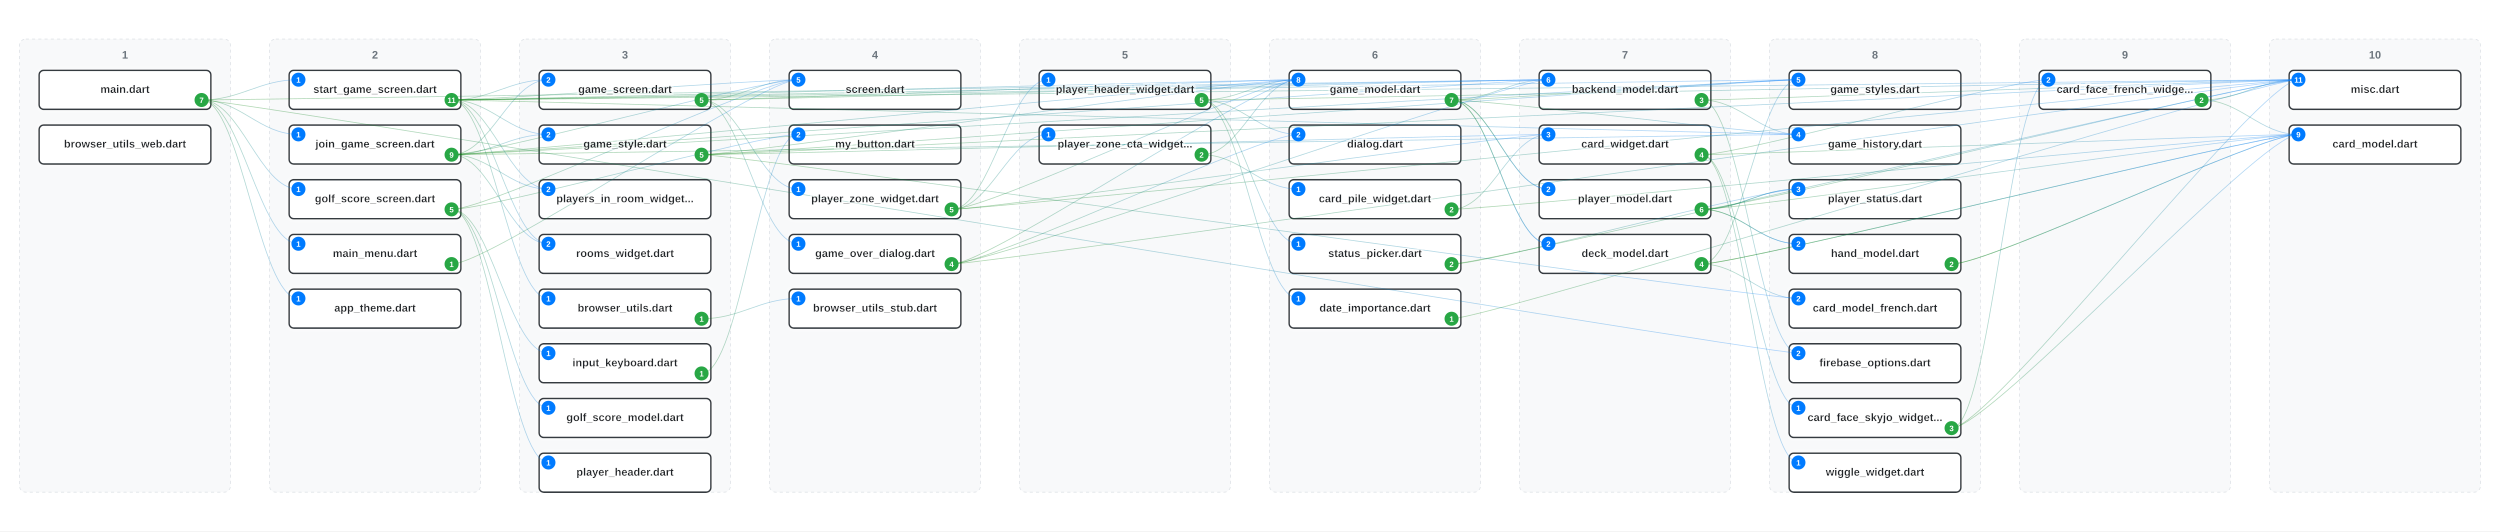
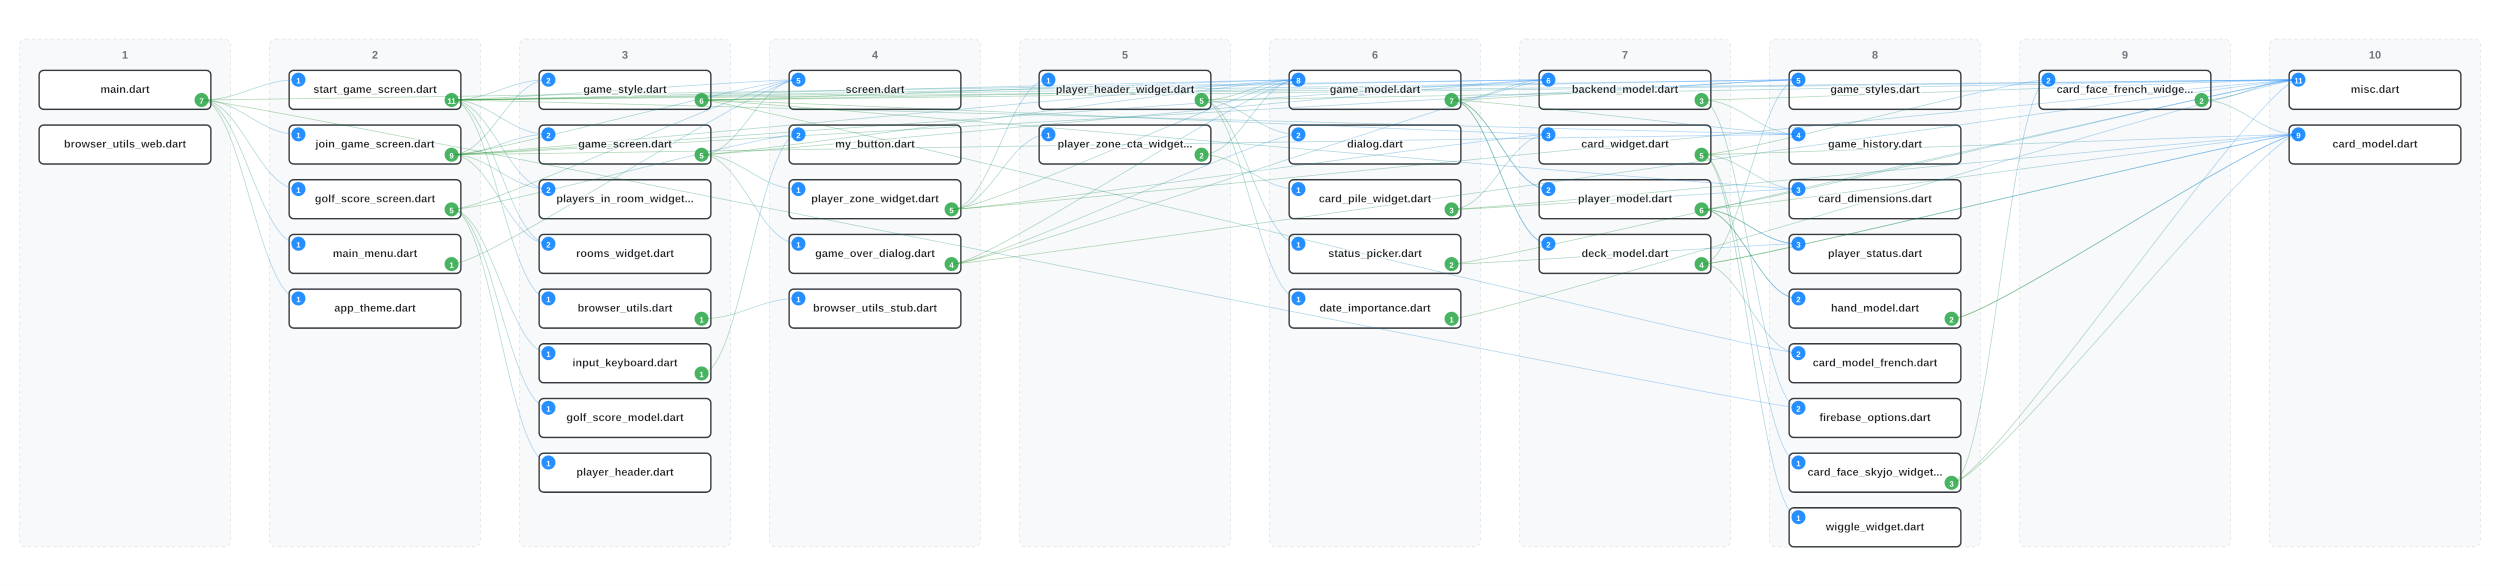
- <svg xmlns="http://www.w3.org/2000/svg" width="3200" height="680" viewBox="0 0 3200 680" font-family="Arial, Helvetica, sans-serif">
+ <svg xmlns="http://www.w3.org/2000/svg" width="3200" height="750" viewBox="0 0 3200 750" font-family="Arial, Helvetica, sans-serif">
  <defs>
    <filter id="whiteShadow" x="-20%" y="-20%" width="140%" height="140%">
      <feGaussianBlur in="SourceAlpha" stdDeviation="3" />
      <feOffset dx="0" dy="0" result="offsetblur" />
      <feFlood flood-color="white" flood-opacity="1" />
      <feComposite in2="offsetblur" operator="in" />
      <feMerge>
        <feMergeNode />
        <feMergeNode in="SourceGraphic" />
      </feMerge>
    </filter>
    <filter id="outlineWhite">
      <feMorphology in="SourceAlpha" result="DILATED" operator="dilate" radius="2" />
      <feFlood flood-color="white" flood-opacity="0.5" result="WHITE" />
      <feComposite in="WHITE" in2="DILATED" operator="in" result="OUTLINE" />
      <feMerge>
        <feMergeNode in="OUTLINE" />
        <feMergeNode in="SourceGraphic" />
      </feMerge>
    </filter>
    <linearGradient id="edgeGradient" x1="0%" y1="0%" x2="100%" y2="0%">
      <stop offset="0%" stop-color="green" stop-opacity="0.3" />
      <stop offset="100%" stop-color="#007bff" stop-opacity="0.3" />
    </linearGradient>
  </defs>
  <style>
  .layerBackground { fill: #f8f9fa; stroke: #dee2e6; stroke-width: 1; stroke-dasharray: 4,4; }
  .layerTitle { fill: #6c757d; font-size: 14px; font-weight: bold; text-anchor: middle; }
  .nodeRect { fill: #ffffff; stroke: #343a40; stroke-width: 2; rx: 6; ry: 6; cursor: pointer; filter: url(#whiteShadow); }
  .nodeRect:hover { stroke: #007bff; stroke-width: 3; }
  .nodeText { fill: #212529; font-size: 14px; font-weight: 900; text-anchor: middle; dominant-baseline: middle; filter: url(#outlineWhite); }
  .edge { fill: none; stroke: url(#edgeGradient); }
  .edge:hover { stroke: #007bff; stroke-width: 3; opacity: 1.0; }
  .cycleEdge { stroke: red; stroke-width: 5; opacity: 0.9; }
  .badge { font-size: 10px; font-weight: bold; fill: white; text-anchor: middle; dominant-baseline: middle; cursor: help; }
  .badge:hover { opacity: 0.8; }
</style>
  <rect width="100%" height="100%" fill="white" />
-   <rect x="25.0" y="50" width="270.0" height="580" rx="8" class="layerBackground" />
+   <rect x="25.0" y="50" width="270.0" height="650" rx="8" class="layerBackground" />
  <text x="160.0" y="75" class="layerTitle">1</text>
-   <rect x="345.0" y="50" width="270.0" height="580" rx="8" class="layerBackground" />
+   <rect x="345.0" y="50" width="270.0" height="650" rx="8" class="layerBackground" />
  <text x="480.0" y="75" class="layerTitle">2</text>
-   <rect x="665.0" y="50" width="270.0" height="580" rx="8" class="layerBackground" />
+   <rect x="665.0" y="50" width="270.0" height="650" rx="8" class="layerBackground" />
  <text x="800.0" y="75" class="layerTitle">3</text>
-   <rect x="985.0" y="50" width="270.0" height="580" rx="8" class="layerBackground" />
+   <rect x="985.0" y="50" width="270.0" height="650" rx="8" class="layerBackground" />
  <text x="1120.0" y="75" class="layerTitle">4</text>
-   <rect x="1305.0" y="50" width="270.0" height="580" rx="8" class="layerBackground" />
+   <rect x="1305.0" y="50" width="270.0" height="650" rx="8" class="layerBackground" />
  <text x="1440.0" y="75" class="layerTitle">5</text>
-   <rect x="1625.0" y="50" width="270.0" height="580" rx="8" class="layerBackground" />
+   <rect x="1625.0" y="50" width="270.0" height="650" rx="8" class="layerBackground" />
  <text x="1760.0" y="75" class="layerTitle">6</text>
-   <rect x="1945.0" y="50" width="270.0" height="580" rx="8" class="layerBackground" />
+   <rect x="1945.0" y="50" width="270.0" height="650" rx="8" class="layerBackground" />
  <text x="2080.0" y="75" class="layerTitle">7</text>
-   <rect x="2265.0" y="50" width="270.0" height="580" rx="8" class="layerBackground" />
+   <rect x="2265.0" y="50" width="270.0" height="650" rx="8" class="layerBackground" />
  <text x="2400.0" y="75" class="layerTitle">8</text>
-   <rect x="2585.0" y="50" width="270.0" height="580" rx="8" class="layerBackground" />
+   <rect x="2585.0" y="50" width="270.0" height="650" rx="8" class="layerBackground" />
  <text x="2720.0" y="75" class="layerTitle">9</text>
-   <rect x="2905.0" y="50" width="270.0" height="580" rx="8" class="layerBackground" />
+   <rect x="2905.0" y="50" width="270.0" height="650" rx="8" class="layerBackground" />
  <text x="3040.0" y="75" class="layerTitle">10</text>
  <rect x="50.0" y="90.0" width="220" height="50" class="nodeRect" />
  <rect x="50.0" y="160.0" width="220" height="50" class="nodeRect" />
  <rect x="370.0" y="90.0" width="220" height="50" class="nodeRect" />
  <rect x="370.0" y="160.0" width="220" height="50" class="nodeRect" />
  <rect x="370.0" y="230.0" width="220" height="50" class="nodeRect" />
  <rect x="370.0" y="300.0" width="220" height="50" class="nodeRect" />
  <rect x="370.0" y="370.0" width="220" height="50" class="nodeRect" />
  <rect x="690.0" y="90.0" width="220" height="50" class="nodeRect" />
  <rect x="690.0" y="160.0" width="220" height="50" class="nodeRect" />
  <rect x="690.0" y="230.0" width="220" height="50" class="nodeRect" />
  <rect x="690.0" y="300.0" width="220" height="50" class="nodeRect" />
  <rect x="690.0" y="370.0" width="220" height="50" class="nodeRect" />
  <rect x="690.0" y="440.0" width="220" height="50" class="nodeRect" />
  <rect x="690.0" y="510.0" width="220" height="50" class="nodeRect" />
  <rect x="690.0" y="580.0" width="220" height="50" class="nodeRect" />
  <rect x="1010.0" y="90.0" width="220" height="50" class="nodeRect" />
  <rect x="1010.0" y="160.0" width="220" height="50" class="nodeRect" />
  <rect x="1010.0" y="230.0" width="220" height="50" class="nodeRect" />
  <rect x="1010.0" y="300.0" width="220" height="50" class="nodeRect" />
  <rect x="1010.0" y="370.0" width="220" height="50" class="nodeRect" />
  <rect x="1330.0" y="90.0" width="220" height="50" class="nodeRect" />
  <rect x="1330.0" y="160.0" width="220" height="50" class="nodeRect" />
  <rect x="1650.0" y="90.0" width="220" height="50" class="nodeRect" />
  <rect x="1650.0" y="160.0" width="220" height="50" class="nodeRect" />
  <rect x="1650.0" y="230.0" width="220" height="50" class="nodeRect" />
  <rect x="1650.0" y="300.0" width="220" height="50" class="nodeRect" />
  <rect x="1650.0" y="370.0" width="220" height="50" class="nodeRect" />
  <rect x="1970.0" y="90.0" width="220" height="50" class="nodeRect" />
  <rect x="1970.0" y="160.0" width="220" height="50" class="nodeRect" />
  <rect x="1970.0" y="230.0" width="220" height="50" class="nodeRect" />
  <rect x="1970.0" y="300.0" width="220" height="50" class="nodeRect" />
  <rect x="2290.0" y="90.0" width="220" height="50" class="nodeRect" />
  <rect x="2290.0" y="160.0" width="220" height="50" class="nodeRect" />
  <rect x="2290.0" y="230.0" width="220" height="50" class="nodeRect" />
  <rect x="2290.0" y="300.0" width="220" height="50" class="nodeRect" />
  <rect x="2290.0" y="370.0" width="220" height="50" class="nodeRect" />
  <rect x="2290.0" y="440.0" width="220" height="50" class="nodeRect" />
  <rect x="2290.0" y="510.0" width="220" height="50" class="nodeRect" />
  <rect x="2290.0" y="580.0" width="220" height="50" class="nodeRect" />
+   <rect x="2290.0" y="650.0" width="220" height="50" class="nodeRect" />
  <rect x="2610.0" y="90.0" width="220" height="50" class="nodeRect" />
  <rect x="2930.0" y="90.0" width="220" height="50" class="nodeRect" />
  <rect x="2930.0" y="160.0" width="220" height="50" class="nodeRect" />
  <path d="M 898.0 408.0 C 948.0 408.0, 972.0 382.0, 1022.0 382.0" class="edge" />
  <path d="M 1858.0 128.0 C 1908.0 128.0, 1932.0 102.0, 1982.0 102.0" class="edge" />
  <path d="M 1858.0 128.0 C 1908.0 128.0, 1932.0 312.0, 1982.0 312.0" class="edge" />
  <path d="M 1858.0 128.0 C 1908.0 128.0, 2252.0 172.0, 2302.0 172.0" class="edge" />
  <path d="M 1858.0 128.0 C 1908.0 128.0, 2252.0 102.0, 2302.0 102.0" class="edge" />
  <path d="M 1858.0 128.0 C 1908.0 128.0, 1932.0 242.0, 1982.0 242.0" class="edge" />
  <path d="M 1858.0 128.0 C 1908.0 128.0, 1932.0 312.0, 1982.0 312.0" class="edge" />
  <path d="M 1858.0 128.0 C 1908.0 128.0, 1932.0 242.0, 1982.0 242.0" class="edge" />
-   <path d="M 2498.0 338.0 C 2548.0 338.0, 2892.0 172.0, 2942.0 172.0" class="edge" />
-   <path d="M 2498.0 338.0 C 2548.0 338.0, 2892.0 172.0, 2942.0 172.0" class="edge" />
+   <path d="M 2498.0 408.0 C 2548.0 408.0, 2892.0 172.0, 2942.0 172.0" class="edge" />
+   <path d="M 2498.0 408.0 C 2548.0 408.0, 2892.0 172.0, 2942.0 172.0" class="edge" />
  <path d="M 2178.0 268.0 C 2228.0 268.0, 2892.0 102.0, 2942.0 102.0" class="edge" />
+   <path d="M 2178.0 268.0 C 2228.0 268.0, 2252.0 382.0, 2302.0 382.0" class="edge" />
  <path d="M 2178.0 268.0 C 2228.0 268.0, 2252.0 312.0, 2302.0 312.0" class="edge" />
-   <path d="M 2178.0 268.0 C 2228.0 268.0, 2252.0 242.0, 2302.0 242.0" class="edge" />
  <path d="M 2178.0 268.0 C 2228.0 268.0, 2892.0 172.0, 2942.0 172.0" class="edge" />
+   <path d="M 2178.0 268.0 C 2228.0 268.0, 2252.0 382.0, 2302.0 382.0" class="edge" />
  <path d="M 2178.0 268.0 C 2228.0 268.0, 2252.0 312.0, 2302.0 312.0" class="edge" />
-   <path d="M 2178.0 268.0 C 2228.0 268.0, 2252.0 242.0, 2302.0 242.0" class="edge" />
  <path d="M 2178.0 128.0 C 2228.0 128.0, 2892.0 102.0, 2942.0 102.0" class="edge" />
-   <path d="M 2178.0 128.0 C 2228.0 128.0, 2252.0 452.0, 2302.0 452.0" class="edge" />
+   <path d="M 2178.0 128.0 C 2228.0 128.0, 2252.0 522.0, 2302.0 522.0" class="edge" />
  <path d="M 2178.0 128.0 C 2228.0 128.0, 2252.0 172.0, 2302.0 172.0" class="edge" />
  <path d="M 2178.0 338.0 C 2228.0 338.0, 2892.0 172.0, 2942.0 172.0" class="edge" />
-   <path d="M 2178.0 338.0 C 2228.0 338.0, 2252.0 382.0, 2302.0 382.0" class="edge" />
+   <path d="M 2178.0 338.0 C 2228.0 338.0, 2252.0 452.0, 2302.0 452.0" class="edge" />
  <path d="M 2178.0 338.0 C 2228.0 338.0, 2252.0 102.0, 2302.0 102.0" class="edge" />
  <path d="M 2178.0 338.0 C 2228.0 338.0, 2892.0 172.0, 2942.0 172.0" class="edge" />
  <path d="M 578.0 198.0 C 628.0 198.0, 1932.0 102.0, 1982.0 102.0" class="edge" />
  <path d="M 578.0 198.0 C 628.0 198.0, 2252.0 172.0, 2302.0 172.0" class="edge" />
  <path d="M 578.0 198.0 C 628.0 198.0, 1612.0 102.0, 1662.0 102.0" class="edge" />
+   <path d="M 578.0 198.0 C 628.0 198.0, 652.0 102.0, 702.0 102.0" class="edge" />
+   <path d="M 578.0 198.0 C 628.0 198.0, 2252.0 102.0, 2302.0 102.0" class="edge" />
  <path d="M 578.0 198.0 C 628.0 198.0, 652.0 172.0, 702.0 172.0" class="edge" />
-   <path d="M 578.0 198.0 C 628.0 198.0, 2252.0 102.0, 2302.0 102.0" class="edge" />
-   <path d="M 578.0 198.0 C 628.0 198.0, 652.0 102.0, 702.0 102.0" class="edge" />
  <path d="M 578.0 198.0 C 628.0 198.0, 972.0 102.0, 1022.0 102.0" class="edge" />
  <path d="M 578.0 198.0 C 628.0 198.0, 652.0 242.0, 702.0 242.0" class="edge" />
  <path d="M 578.0 198.0 C 628.0 198.0, 652.0 312.0, 702.0 312.0" class="edge" />
  <path d="M 1218.0 338.0 C 1268.0 338.0, 2892.0 102.0, 2942.0 102.0" class="edge" />
  <path d="M 1218.0 338.0 C 1268.0 338.0, 1932.0 102.0, 1982.0 102.0" class="edge" />
  <path d="M 1218.0 338.0 C 1268.0 338.0, 1612.0 102.0, 1662.0 102.0" class="edge" />
  <path d="M 1218.0 338.0 C 1268.0 338.0, 1612.0 172.0, 1662.0 172.0" class="edge" />
-   <path d="M 898.0 128.0 C 948.0 128.0, 1932.0 102.0, 1982.0 102.0" class="edge" />
-   <path d="M 898.0 128.0 C 948.0 128.0, 1612.0 102.0, 1662.0 102.0" class="edge" />
-   <path d="M 898.0 128.0 C 948.0 128.0, 972.0 312.0, 1022.0 312.0" class="edge" />
-   <path d="M 898.0 128.0 C 948.0 128.0, 972.0 102.0, 1022.0 102.0" class="edge" />
-   <path d="M 898.0 128.0 C 948.0 128.0, 972.0 242.0, 1022.0 242.0" class="edge" />
+   <path d="M 898.0 198.0 C 948.0 198.0, 1932.0 102.0, 1982.0 102.0" class="edge" />
+   <path d="M 898.0 198.0 C 948.0 198.0, 1612.0 102.0, 1662.0 102.0" class="edge" />
+   <path d="M 898.0 198.0 C 948.0 198.0, 972.0 312.0, 1022.0 312.0" class="edge" />
+   <path d="M 898.0 198.0 C 948.0 198.0, 972.0 102.0, 1022.0 102.0" class="edge" />
+   <path d="M 898.0 198.0 C 948.0 198.0, 972.0 242.0, 1022.0 242.0" class="edge" />
  <path d="M 578.0 128.0 C 628.0 128.0, 2892.0 102.0, 2942.0 102.0" class="edge" />
  <path d="M 578.0 128.0 C 628.0 128.0, 1932.0 102.0, 1982.0 102.0" class="edge" />
  <path d="M 578.0 128.0 C 628.0 128.0, 2252.0 172.0, 2302.0 172.0" class="edge" />
  <path d="M 578.0 128.0 C 628.0 128.0, 1612.0 102.0, 1662.0 102.0" class="edge" />
+   <path d="M 578.0 128.0 C 628.0 128.0, 652.0 102.0, 702.0 102.0" class="edge" />
+   <path d="M 578.0 128.0 C 628.0 128.0, 2252.0 102.0, 2302.0 102.0" class="edge" />
  <path d="M 578.0 128.0 C 628.0 128.0, 652.0 172.0, 702.0 172.0" class="edge" />
-   <path d="M 578.0 128.0 C 628.0 128.0, 2252.0 102.0, 2302.0 102.0" class="edge" />
-   <path d="M 578.0 128.0 C 628.0 128.0, 652.0 102.0, 702.0 102.0" class="edge" />
  <path d="M 578.0 128.0 C 628.0 128.0, 972.0 102.0, 1022.0 102.0" class="edge" />
  <path d="M 578.0 128.0 C 628.0 128.0, 652.0 242.0, 702.0 242.0" class="edge" />
  <path d="M 578.0 128.0 C 628.0 128.0, 652.0 312.0, 702.0 312.0" class="edge" />
  <path d="M 578.0 128.0 C 628.0 128.0, 652.0 382.0, 702.0 382.0" class="edge" />
  <path d="M 578.0 338.0 C 628.0 338.0, 972.0 102.0, 1022.0 102.0" class="edge" />
  <path d="M 578.0 268.0 C 628.0 268.0, 652.0 522.0, 702.0 522.0" class="edge" />
  <path d="M 578.0 268.0 C 628.0 268.0, 972.0 102.0, 1022.0 102.0" class="edge" />
  <path d="M 578.0 268.0 C 628.0 268.0, 652.0 452.0, 702.0 452.0" class="edge" />
  <path d="M 578.0 268.0 C 628.0 268.0, 972.0 172.0, 1022.0 172.0" class="edge" />
  <path d="M 578.0 268.0 C 628.0 268.0, 652.0 592.0, 702.0 592.0" class="edge" />
  <path d="M 258.0 128.0 C 308.0 128.0, 1932.0 102.0, 1982.0 102.0" class="edge" />
-   <path d="M 258.0 128.0 C 308.0 128.0, 2252.0 452.0, 2302.0 452.0" class="edge" />
+   <path d="M 258.0 128.0 C 308.0 128.0, 2252.0 522.0, 2302.0 522.0" class="edge" />
  <path d="M 258.0 128.0 C 308.0 128.0, 332.0 172.0, 382.0 172.0" class="edge" />
  <path d="M 258.0 128.0 C 308.0 128.0, 332.0 102.0, 382.0 102.0" class="edge" />
  <path d="M 258.0 128.0 C 308.0 128.0, 332.0 242.0, 382.0 242.0" class="edge" />
  <path d="M 258.0 128.0 C 308.0 128.0, 332.0 312.0, 382.0 312.0" class="edge" />
  <path d="M 258.0 128.0 C 308.0 128.0, 332.0 382.0, 382.0 382.0" class="edge" />
  <path d="M 898.0 478.0 C 948.0 478.0, 972.0 172.0, 1022.0 172.0" class="edge" />
  <path d="M 1858.0 408.0 C 1908.0 408.0, 2892.0 102.0, 2942.0 102.0" class="edge" />
+   <path d="M 1858.0 268.0 C 1908.0 268.0, 2252.0 242.0, 2302.0 242.0" class="edge" />
  <path d="M 1858.0 268.0 C 1908.0 268.0, 2892.0 172.0, 2942.0 172.0" class="edge" />
  <path d="M 1858.0 268.0 C 1908.0 268.0, 1932.0 172.0, 1982.0 172.0" class="edge" />
-   <path d="M 2498.0 548.0 C 2548.0 548.0, 2892.0 102.0, 2942.0 102.0" class="edge" />
-   <path d="M 2498.0 548.0 C 2548.0 548.0, 2892.0 172.0, 2942.0 172.0" class="edge" />
-   <path d="M 2498.0 548.0 C 2548.0 548.0, 2572.0 102.0, 2622.0 102.0" class="edge" />
+   <path d="M 2498.0 618.0 C 2548.0 618.0, 2892.0 102.0, 2942.0 102.0" class="edge" />
+   <path d="M 2498.0 618.0 C 2548.0 618.0, 2892.0 172.0, 2942.0 172.0" class="edge" />
+   <path d="M 2498.0 618.0 C 2548.0 618.0, 2572.0 102.0, 2622.0 102.0" class="edge" />
+   <path d="M 2178.0 198.0 C 2228.0 198.0, 2252.0 242.0, 2302.0 242.0" class="edge" />
  <path d="M 2178.0 198.0 C 2228.0 198.0, 2892.0 172.0, 2942.0 172.0" class="edge" />
  <path d="M 2178.0 198.0 C 2228.0 198.0, 2572.0 102.0, 2622.0 102.0" class="edge" />
-   <path d="M 2178.0 198.0 C 2228.0 198.0, 2252.0 522.0, 2302.0 522.0" class="edge" />
  <path d="M 2178.0 198.0 C 2228.0 198.0, 2252.0 592.0, 2302.0 592.0" class="edge" />
+   <path d="M 2178.0 198.0 C 2228.0 198.0, 2252.0 662.0, 2302.0 662.0" class="edge" />
  <path d="M 2818.0 128.0 C 2868.0 128.0, 2892.0 102.0, 2942.0 102.0" class="edge" />
  <path d="M 2818.0 128.0 C 2868.0 128.0, 2892.0 172.0, 2942.0 172.0" class="edge" />
-   <path d="M 898.0 198.0 C 948.0 198.0, 2892.0 102.0, 2942.0 102.0" class="edge" />
-   <path d="M 898.0 198.0 C 948.0 198.0, 2252.0 382.0, 2302.0 382.0" class="edge" />
-   <path d="M 898.0 198.0 C 948.0 198.0, 1612.0 102.0, 1662.0 102.0" class="edge" />
-   <path d="M 898.0 198.0 C 948.0 198.0, 2252.0 102.0, 2302.0 102.0" class="edge" />
-   <path d="M 898.0 198.0 C 948.0 198.0, 1932.0 172.0, 1982.0 172.0" class="edge" />
+   <path d="M 898.0 128.0 C 948.0 128.0, 2892.0 102.0, 2942.0 102.0" class="edge" />
+   <path d="M 898.0 128.0 C 948.0 128.0, 2252.0 242.0, 2302.0 242.0" class="edge" />
+   <path d="M 898.0 128.0 C 948.0 128.0, 2252.0 452.0, 2302.0 452.0" class="edge" />
+   <path d="M 898.0 128.0 C 948.0 128.0, 1612.0 102.0, 1662.0 102.0" class="edge" />
+   <path d="M 898.0 128.0 C 948.0 128.0, 2252.0 102.0, 2302.0 102.0" class="edge" />
+   <path d="M 898.0 128.0 C 948.0 128.0, 1932.0 172.0, 1982.0 172.0" class="edge" />
  <path d="M 1538.0 198.0 C 1588.0 198.0, 1612.0 102.0, 1662.0 102.0" class="edge" />
  <path d="M 1538.0 198.0 C 1588.0 198.0, 1612.0 242.0, 1662.0 242.0" class="edge" />
  <path d="M 1858.0 338.0 C 1908.0 338.0, 2892.0 102.0, 2942.0 102.0" class="edge" />
-   <path d="M 1858.0 338.0 C 1908.0 338.0, 2252.0 242.0, 2302.0 242.0" class="edge" />
+   <path d="M 1858.0 338.0 C 1908.0 338.0, 2252.0 312.0, 2302.0 312.0" class="edge" />
  <path d="M 1538.0 128.0 C 1588.0 128.0, 2892.0 102.0, 2942.0 102.0" class="edge" />
  <path d="M 1538.0 128.0 C 1588.0 128.0, 1612.0 102.0, 1662.0 102.0" class="edge" />
  <path d="M 1538.0 128.0 C 1588.0 128.0, 1612.0 382.0, 1662.0 382.0" class="edge" />
  <path d="M 1538.0 128.0 C 1588.0 128.0, 1612.0 172.0, 1662.0 172.0" class="edge" />
  <path d="M 1538.0 128.0 C 1588.0 128.0, 1612.0 312.0, 1662.0 312.0" class="edge" />
  <path d="M 1218.0 268.0 C 1268.0 268.0, 2892.0 102.0, 2942.0 102.0" class="edge" />
  <path d="M 1218.0 268.0 C 1268.0 268.0, 1612.0 102.0, 1662.0 102.0" class="edge" />
  <path d="M 1218.0 268.0 C 1268.0 268.0, 1932.0 172.0, 1982.0 172.0" class="edge" />
  <path d="M 1218.0 268.0 C 1268.0 268.0, 1292.0 102.0, 1342.0 102.0" class="edge" />
  <path d="M 1218.0 268.0 C 1268.0 268.0, 1292.0 172.0, 1342.0 172.0" class="edge" />
-   <g>
-     <circle cx="258.0" cy="128.0" r="9" fill="#28a745" />
-     <text x="258.0" y="129.0" class="badge">7</text>
+   <g class="badge">
+     <circle cx="258.0" cy="128.0" r="9.0" fill="#28a745" opacity="0.85" />
+     <text x="258.0" y="130.0">7</text>
  </g>
  <text x="160.0" y="115.0" class="nodeText">main.dart</text>
  <text x="160.0" y="185.0" class="nodeText">browser_utils_web.dart</text>
-   <g>
-     <circle cx="382.0" cy="102.0" r="9" fill="#007bff" />
-     <text x="382.0" y="103.0" class="badge">1</text>
-   </g>
-   <g>
-     <circle cx="578.0" cy="128.0" r="9" fill="#28a745" />
-     <text x="578.0" y="129.0" class="badge">11</text>
+   <g class="badge">
+     <circle cx="382.0" cy="102.0" r="9.0" fill="#007bff" opacity="0.85" />
+     <text x="382.0" y="104.0">1</text>
+   </g>
+   <g class="badge">
+     <circle cx="578.0" cy="128.0" r="9.0" fill="#28a745" opacity="0.85" />
+     <text x="578.0" y="130.0">11</text>
  </g>
  <text x="480.0" y="115.0" class="nodeText">start_game_screen.dart</text>
-   <g>
-     <circle cx="382.0" cy="172.0" r="9" fill="#007bff" />
-     <text x="382.0" y="173.0" class="badge">1</text>
-   </g>
-   <g>
-     <circle cx="578.0" cy="198.0" r="9" fill="#28a745" />
-     <text x="578.0" y="199.0" class="badge">9</text>
+   <g class="badge">
+     <circle cx="382.0" cy="172.0" r="9.0" fill="#007bff" opacity="0.85" />
+     <text x="382.0" y="174.0">1</text>
+   </g>
+   <g class="badge">
+     <circle cx="578.0" cy="198.0" r="9.0" fill="#28a745" opacity="0.85" />
+     <text x="578.0" y="200.0">9</text>
  </g>
  <text x="480.0" y="185.0" class="nodeText">join_game_screen.dart</text>
-   <g>
-     <circle cx="382.0" cy="242.0" r="9" fill="#007bff" />
-     <text x="382.0" y="243.0" class="badge">1</text>
-   </g>
-   <g>
-     <circle cx="578.0" cy="268.0" r="9" fill="#28a745" />
-     <text x="578.0" y="269.0" class="badge">5</text>
+   <g class="badge">
+     <circle cx="382.0" cy="242.0" r="9.0" fill="#007bff" opacity="0.85" />
+     <text x="382.0" y="244.0">1</text>
+   </g>
+   <g class="badge">
+     <circle cx="578.0" cy="268.0" r="9.0" fill="#28a745" opacity="0.85" />
+     <text x="578.0" y="270.0">5</text>
  </g>
  <text x="480.0" y="255.0" class="nodeText">golf_score_screen.dart</text>
-   <g>
-     <circle cx="382.0" cy="312.0" r="9" fill="#007bff" />
-     <text x="382.0" y="313.0" class="badge">1</text>
-   </g>
-   <g>
-     <circle cx="578.0" cy="338.0" r="9" fill="#28a745" />
-     <text x="578.0" y="339.0" class="badge">1</text>
+   <g class="badge">
+     <circle cx="382.0" cy="312.0" r="9.0" fill="#007bff" opacity="0.85" />
+     <text x="382.0" y="314.0">1</text>
+   </g>
+   <g class="badge">
+     <circle cx="578.0" cy="338.0" r="9.0" fill="#28a745" opacity="0.85" />
+     <text x="578.0" y="340.0">1</text>
  </g>
  <text x="480.0" y="325.0" class="nodeText">main_menu.dart</text>
-   <g>
-     <circle cx="382.0" cy="382.0" r="9" fill="#007bff" />
-     <text x="382.0" y="383.0" class="badge">1</text>
+   <g class="badge">
+     <circle cx="382.0" cy="382.0" r="9.0" fill="#007bff" opacity="0.85" />
+     <text x="382.0" y="384.0">1</text>
  </g>
  <text x="480.0" y="395.0" class="nodeText">app_theme.dart</text>
-   <g>
-     <circle cx="702.0" cy="102.0" r="9" fill="#007bff" />
-     <text x="702.0" y="103.0" class="badge">2</text>
-   </g>
-   <g>
-     <circle cx="898.0" cy="128.0" r="9" fill="#28a745" />
-     <text x="898.0" y="129.0" class="badge">5</text>
-   </g>
-   <text x="800.0" y="115.0" class="nodeText">game_screen.dart</text>
-   <g>
-     <circle cx="702.0" cy="172.0" r="9" fill="#007bff" />
-     <text x="702.0" y="173.0" class="badge">2</text>
-   </g>
-   <g>
-     <circle cx="898.0" cy="198.0" r="9" fill="#28a745" />
-     <text x="898.0" y="199.0" class="badge">5</text>
-   </g>
-   <text x="800.0" y="185.0" class="nodeText">game_style.dart</text>
-   <g>
-     <circle cx="702.0" cy="242.0" r="9" fill="#007bff" />
-     <text x="702.0" y="243.0" class="badge">2</text>
+   <g class="badge">
+     <circle cx="702.0" cy="102.0" r="9.0" fill="#007bff" opacity="0.85" />
+     <text x="702.0" y="104.0">2</text>
+   </g>
+   <g class="badge">
+     <circle cx="898.0" cy="128.0" r="9.0" fill="#28a745" opacity="0.85" />
+     <text x="898.0" y="130.0">6</text>
+   </g>
+   <text x="800.0" y="115.0" class="nodeText">game_style.dart</text>
+   <g class="badge">
+     <circle cx="702.0" cy="172.0" r="9.0" fill="#007bff" opacity="0.85" />
+     <text x="702.0" y="174.0">2</text>
+   </g>
+   <g class="badge">
+     <circle cx="898.0" cy="198.0" r="9.0" fill="#28a745" opacity="0.85" />
+     <text x="898.0" y="200.0">5</text>
+   </g>
+   <text x="800.0" y="185.0" class="nodeText">game_screen.dart</text>
+   <g class="badge">
+     <circle cx="702.0" cy="242.0" r="9.0" fill="#007bff" opacity="0.85" />
+     <text x="702.0" y="244.0">2</text>
  </g>
  <text x="800.0" y="255.0" class="nodeText">players_in_room_widget...</text>
-   <g>
-     <circle cx="702.0" cy="312.0" r="9" fill="#007bff" />
-     <text x="702.0" y="313.0" class="badge">2</text>
+   <g class="badge">
+     <circle cx="702.0" cy="312.0" r="9.0" fill="#007bff" opacity="0.85" />
+     <text x="702.0" y="314.0">2</text>
  </g>
  <text x="800.0" y="325.0" class="nodeText">rooms_widget.dart</text>
-   <g>
-     <circle cx="702.0" cy="382.0" r="9" fill="#007bff" />
-     <text x="702.0" y="383.0" class="badge">1</text>
-   </g>
-   <g>
-     <circle cx="898.0" cy="408.0" r="9" fill="#28a745" />
-     <text x="898.0" y="409.0" class="badge">1</text>
+   <g class="badge">
+     <circle cx="702.0" cy="382.0" r="9.0" fill="#007bff" opacity="0.85" />
+     <text x="702.0" y="384.0">1</text>
+   </g>
+   <g class="badge">
+     <circle cx="898.0" cy="408.0" r="9.0" fill="#28a745" opacity="0.85" />
+     <text x="898.0" y="410.0">1</text>
  </g>
  <text x="800.0" y="395.0" class="nodeText">browser_utils.dart</text>
-   <g>
-     <circle cx="702.0" cy="452.0" r="9" fill="#007bff" />
-     <text x="702.0" y="453.0" class="badge">1</text>
-   </g>
-   <g>
-     <circle cx="898.0" cy="478.0" r="9" fill="#28a745" />
-     <text x="898.0" y="479.0" class="badge">1</text>
+   <g class="badge">
+     <circle cx="702.0" cy="452.0" r="9.0" fill="#007bff" opacity="0.85" />
+     <text x="702.0" y="454.0">1</text>
+   </g>
+   <g class="badge">
+     <circle cx="898.0" cy="478.0" r="9.0" fill="#28a745" opacity="0.85" />
+     <text x="898.0" y="480.0">1</text>
  </g>
  <text x="800.0" y="465.0" class="nodeText">input_keyboard.dart</text>
-   <g>
-     <circle cx="702.0" cy="522.0" r="9" fill="#007bff" />
-     <text x="702.0" y="523.0" class="badge">1</text>
+   <g class="badge">
+     <circle cx="702.0" cy="522.0" r="9.0" fill="#007bff" opacity="0.85" />
+     <text x="702.0" y="524.0">1</text>
  </g>
  <text x="800.0" y="535.0" class="nodeText">golf_score_model.dart</text>
-   <g>
-     <circle cx="702.0" cy="592.0" r="9" fill="#007bff" />
-     <text x="702.0" y="593.0" class="badge">1</text>
+   <g class="badge">
+     <circle cx="702.0" cy="592.0" r="9.0" fill="#007bff" opacity="0.85" />
+     <text x="702.0" y="594.0">1</text>
  </g>
  <text x="800.0" y="605.0" class="nodeText">player_header.dart</text>
-   <g>
-     <circle cx="1022.0" cy="102.0" r="9" fill="#007bff" />
-     <text x="1022.0" y="103.0" class="badge">5</text>
+   <g class="badge">
+     <circle cx="1022.0" cy="102.0" r="9.0" fill="#007bff" opacity="0.85" />
+     <text x="1022.0" y="104.0">5</text>
  </g>
  <text x="1120.0" y="115.0" class="nodeText">screen.dart</text>
-   <g>
-     <circle cx="1022.0" cy="172.0" r="9" fill="#007bff" />
-     <text x="1022.0" y="173.0" class="badge">2</text>
+   <g class="badge">
+     <circle cx="1022.0" cy="172.0" r="9.0" fill="#007bff" opacity="0.85" />
+     <text x="1022.0" y="174.0">2</text>
  </g>
  <text x="1120.0" y="185.0" class="nodeText">my_button.dart</text>
-   <g>
-     <circle cx="1022.0" cy="242.0" r="9" fill="#007bff" />
-     <text x="1022.0" y="243.0" class="badge">1</text>
-   </g>
-   <g>
-     <circle cx="1218.0" cy="268.0" r="9" fill="#28a745" />
-     <text x="1218.0" y="269.0" class="badge">5</text>
+   <g class="badge">
+     <circle cx="1022.0" cy="242.0" r="9.0" fill="#007bff" opacity="0.85" />
+     <text x="1022.0" y="244.0">1</text>
+   </g>
+   <g class="badge">
+     <circle cx="1218.0" cy="268.0" r="9.0" fill="#28a745" opacity="0.85" />
+     <text x="1218.0" y="270.0">5</text>
  </g>
  <text x="1120.0" y="255.0" class="nodeText">player_zone_widget.dart</text>
-   <g>
-     <circle cx="1022.0" cy="312.0" r="9" fill="#007bff" />
-     <text x="1022.0" y="313.0" class="badge">1</text>
-   </g>
-   <g>
-     <circle cx="1218.0" cy="338.0" r="9" fill="#28a745" />
-     <text x="1218.0" y="339.0" class="badge">4</text>
+   <g class="badge">
+     <circle cx="1022.0" cy="312.0" r="9.0" fill="#007bff" opacity="0.85" />
+     <text x="1022.0" y="314.0">1</text>
+   </g>
+   <g class="badge">
+     <circle cx="1218.0" cy="338.0" r="9.0" fill="#28a745" opacity="0.85" />
+     <text x="1218.0" y="340.0">4</text>
  </g>
  <text x="1120.0" y="325.0" class="nodeText">game_over_dialog.dart</text>
-   <g>
-     <circle cx="1022.0" cy="382.0" r="9" fill="#007bff" />
-     <text x="1022.0" y="383.0" class="badge">1</text>
+   <g class="badge">
+     <circle cx="1022.0" cy="382.0" r="9.0" fill="#007bff" opacity="0.85" />
+     <text x="1022.0" y="384.0">1</text>
  </g>
  <text x="1120.0" y="395.0" class="nodeText">browser_utils_stub.dart</text>
-   <g>
-     <circle cx="1342.0" cy="102.0" r="9" fill="#007bff" />
-     <text x="1342.0" y="103.0" class="badge">1</text>
-   </g>
-   <g>
-     <circle cx="1538.0" cy="128.0" r="9" fill="#28a745" />
-     <text x="1538.0" y="129.0" class="badge">5</text>
+   <g class="badge">
+     <circle cx="1342.0" cy="102.0" r="9.0" fill="#007bff" opacity="0.85" />
+     <text x="1342.0" y="104.0">1</text>
+   </g>
+   <g class="badge">
+     <circle cx="1538.0" cy="128.0" r="9.0" fill="#28a745" opacity="0.85" />
+     <text x="1538.0" y="130.0">5</text>
  </g>
  <text x="1440.0" y="115.0" class="nodeText">player_header_widget.dart</text>
-   <g>
-     <circle cx="1342.0" cy="172.0" r="9" fill="#007bff" />
-     <text x="1342.0" y="173.0" class="badge">1</text>
-   </g>
-   <g>
-     <circle cx="1538.0" cy="198.0" r="9" fill="#28a745" />
-     <text x="1538.0" y="199.0" class="badge">2</text>
+   <g class="badge">
+     <circle cx="1342.0" cy="172.0" r="9.0" fill="#007bff" opacity="0.85" />
+     <text x="1342.0" y="174.0">1</text>
+   </g>
+   <g class="badge">
+     <circle cx="1538.0" cy="198.0" r="9.0" fill="#28a745" opacity="0.85" />
+     <text x="1538.0" y="200.0">2</text>
  </g>
  <text x="1440.0" y="185.0" class="nodeText">player_zone_cta_widget...</text>
-   <g>
-     <circle cx="1662.0" cy="102.0" r="9" fill="#007bff" />
-     <text x="1662.0" y="103.0" class="badge">8</text>
-   </g>
-   <g>
-     <circle cx="1858.0" cy="128.0" r="9" fill="#28a745" />
-     <text x="1858.0" y="129.0" class="badge">7</text>
+   <g class="badge">
+     <circle cx="1662.0" cy="102.0" r="9.0" fill="#007bff" opacity="0.85" />
+     <text x="1662.0" y="104.0">8</text>
+   </g>
+   <g class="badge">
+     <circle cx="1858.0" cy="128.0" r="9.0" fill="#28a745" opacity="0.85" />
+     <text x="1858.0" y="130.0">7</text>
  </g>
  <text x="1760.0" y="115.0" class="nodeText">game_model.dart</text>
-   <g>
-     <circle cx="1662.0" cy="172.0" r="9" fill="#007bff" />
-     <text x="1662.0" y="173.0" class="badge">2</text>
+   <g class="badge">
+     <circle cx="1662.0" cy="172.0" r="9.0" fill="#007bff" opacity="0.85" />
+     <text x="1662.0" y="174.0">2</text>
  </g>
  <text x="1760.0" y="185.0" class="nodeText">dialog.dart</text>
-   <g>
-     <circle cx="1662.0" cy="242.0" r="9" fill="#007bff" />
-     <text x="1662.0" y="243.0" class="badge">1</text>
-   </g>
-   <g>
-     <circle cx="1858.0" cy="268.0" r="9" fill="#28a745" />
-     <text x="1858.0" y="269.0" class="badge">2</text>
+   <g class="badge">
+     <circle cx="1662.0" cy="242.0" r="9.0" fill="#007bff" opacity="0.85" />
+     <text x="1662.0" y="244.0">1</text>
+   </g>
+   <g class="badge">
+     <circle cx="1858.0" cy="268.0" r="9.0" fill="#28a745" opacity="0.85" />
+     <text x="1858.0" y="270.0">3</text>
  </g>
  <text x="1760.0" y="255.0" class="nodeText">card_pile_widget.dart</text>
-   <g>
-     <circle cx="1662.0" cy="312.0" r="9" fill="#007bff" />
-     <text x="1662.0" y="313.0" class="badge">1</text>
-   </g>
-   <g>
-     <circle cx="1858.0" cy="338.0" r="9" fill="#28a745" />
-     <text x="1858.0" y="339.0" class="badge">2</text>
+   <g class="badge">
+     <circle cx="1662.0" cy="312.0" r="9.0" fill="#007bff" opacity="0.85" />
+     <text x="1662.0" y="314.0">1</text>
+   </g>
+   <g class="badge">
+     <circle cx="1858.0" cy="338.0" r="9.0" fill="#28a745" opacity="0.85" />
+     <text x="1858.0" y="340.0">2</text>
  </g>
  <text x="1760.0" y="325.0" class="nodeText">status_picker.dart</text>
-   <g>
-     <circle cx="1662.0" cy="382.0" r="9" fill="#007bff" />
-     <text x="1662.0" y="383.0" class="badge">1</text>
-   </g>
-   <g>
-     <circle cx="1858.0" cy="408.0" r="9" fill="#28a745" />
-     <text x="1858.0" y="409.0" class="badge">1</text>
+   <g class="badge">
+     <circle cx="1662.0" cy="382.0" r="9.0" fill="#007bff" opacity="0.85" />
+     <text x="1662.0" y="384.0">1</text>
+   </g>
+   <g class="badge">
+     <circle cx="1858.0" cy="408.0" r="9.0" fill="#28a745" opacity="0.85" />
+     <text x="1858.0" y="410.0">1</text>
  </g>
  <text x="1760.0" y="395.0" class="nodeText">date_importance.dart</text>
-   <g>
-     <circle cx="1982.0" cy="102.0" r="9" fill="#007bff" />
-     <text x="1982.0" y="103.0" class="badge">6</text>
-   </g>
-   <g>
-     <circle cx="2178.0" cy="128.0" r="9" fill="#28a745" />
-     <text x="2178.0" y="129.0" class="badge">3</text>
+   <g class="badge">
+     <circle cx="1982.0" cy="102.0" r="9.0" fill="#007bff" opacity="0.85" />
+     <text x="1982.0" y="104.0">6</text>
+   </g>
+   <g class="badge">
+     <circle cx="2178.0" cy="128.0" r="9.0" fill="#28a745" opacity="0.85" />
+     <text x="2178.0" y="130.0">3</text>
  </g>
  <text x="2080.0" y="115.0" class="nodeText">backend_model.dart</text>
-   <g>
-     <circle cx="1982.0" cy="172.0" r="9" fill="#007bff" />
-     <text x="1982.0" y="173.0" class="badge">3</text>
-   </g>
-   <g>
-     <circle cx="2178.0" cy="198.0" r="9" fill="#28a745" />
-     <text x="2178.0" y="199.0" class="badge">4</text>
+   <g class="badge">
+     <circle cx="1982.0" cy="172.0" r="9.0" fill="#007bff" opacity="0.85" />
+     <text x="1982.0" y="174.0">3</text>
+   </g>
+   <g class="badge">
+     <circle cx="2178.0" cy="198.0" r="9.0" fill="#28a745" opacity="0.85" />
+     <text x="2178.0" y="200.0">5</text>
  </g>
  <text x="2080.0" y="185.0" class="nodeText">card_widget.dart</text>
-   <g>
-     <circle cx="1982.0" cy="242.0" r="9" fill="#007bff" />
-     <text x="1982.0" y="243.0" class="badge">2</text>
-   </g>
-   <g>
-     <circle cx="2178.0" cy="268.0" r="9" fill="#28a745" />
-     <text x="2178.0" y="269.0" class="badge">6</text>
+   <g class="badge">
+     <circle cx="1982.0" cy="242.0" r="9.0" fill="#007bff" opacity="0.85" />
+     <text x="1982.0" y="244.0">2</text>
+   </g>
+   <g class="badge">
+     <circle cx="2178.0" cy="268.0" r="9.0" fill="#28a745" opacity="0.85" />
+     <text x="2178.0" y="270.0">6</text>
  </g>
  <text x="2080.0" y="255.0" class="nodeText">player_model.dart</text>
-   <g>
-     <circle cx="1982.0" cy="312.0" r="9" fill="#007bff" />
-     <text x="1982.0" y="313.0" class="badge">2</text>
-   </g>
-   <g>
-     <circle cx="2178.0" cy="338.0" r="9" fill="#28a745" />
-     <text x="2178.0" y="339.0" class="badge">4</text>
+   <g class="badge">
+     <circle cx="1982.0" cy="312.0" r="9.0" fill="#007bff" opacity="0.85" />
+     <text x="1982.0" y="314.0">2</text>
+   </g>
+   <g class="badge">
+     <circle cx="2178.0" cy="338.0" r="9.0" fill="#28a745" opacity="0.85" />
+     <text x="2178.0" y="340.0">4</text>
  </g>
  <text x="2080.0" y="325.0" class="nodeText">deck_model.dart</text>
-   <g>
-     <circle cx="2302.0" cy="102.0" r="9" fill="#007bff" />
-     <text x="2302.0" y="103.0" class="badge">5</text>
+   <g class="badge">
+     <circle cx="2302.0" cy="102.0" r="9.0" fill="#007bff" opacity="0.85" />
+     <text x="2302.0" y="104.0">5</text>
  </g>
  <text x="2400.0" y="115.0" class="nodeText">game_styles.dart</text>
-   <g>
-     <circle cx="2302.0" cy="172.0" r="9" fill="#007bff" />
-     <text x="2302.0" y="173.0" class="badge">4</text>
+   <g class="badge">
+     <circle cx="2302.0" cy="172.0" r="9.0" fill="#007bff" opacity="0.85" />
+     <text x="2302.0" y="174.0">4</text>
  </g>
  <text x="2400.0" y="185.0" class="nodeText">game_history.dart</text>
-   <g>
-     <circle cx="2302.0" cy="242.0" r="9" fill="#007bff" />
-     <text x="2302.0" y="243.0" class="badge">3</text>
-   </g>
-   <text x="2400.0" y="255.0" class="nodeText">player_status.dart</text>
-   <g>
-     <circle cx="2302.0" cy="312.0" r="9" fill="#007bff" />
-     <text x="2302.0" y="313.0" class="badge">2</text>
-   </g>
-   <g>
-     <circle cx="2498.0" cy="338.0" r="9" fill="#28a745" />
-     <text x="2498.0" y="339.0" class="badge">2</text>
-   </g>
-   <text x="2400.0" y="325.0" class="nodeText">hand_model.dart</text>
-   <g>
-     <circle cx="2302.0" cy="382.0" r="9" fill="#007bff" />
-     <text x="2302.0" y="383.0" class="badge">2</text>
-   </g>
-   <text x="2400.0" y="395.0" class="nodeText">card_model_french.dart</text>
-   <g>
-     <circle cx="2302.0" cy="452.0" r="9" fill="#007bff" />
-     <text x="2302.0" y="453.0" class="badge">2</text>
-   </g>
-   <text x="2400.0" y="465.0" class="nodeText">firebase_options.dart</text>
-   <g>
-     <circle cx="2302.0" cy="522.0" r="9" fill="#007bff" />
-     <text x="2302.0" y="523.0" class="badge">1</text>
-   </g>
-   <g>
-     <circle cx="2498.0" cy="548.0" r="9" fill="#28a745" />
-     <text x="2498.0" y="549.0" class="badge">3</text>
-   </g>
-   <text x="2400.0" y="535.0" class="nodeText">card_face_skyjo_widget...</text>
-   <g>
-     <circle cx="2302.0" cy="592.0" r="9" fill="#007bff" />
-     <text x="2302.0" y="593.0" class="badge">1</text>
-   </g>
-   <text x="2400.0" y="605.0" class="nodeText">wiggle_widget.dart</text>
-   <g>
-     <circle cx="2622.0" cy="102.0" r="9" fill="#007bff" />
-     <text x="2622.0" y="103.0" class="badge">2</text>
-   </g>
-   <g>
-     <circle cx="2818.0" cy="128.0" r="9" fill="#28a745" />
-     <text x="2818.0" y="129.0" class="badge">2</text>
+   <g class="badge">
+     <circle cx="2302.0" cy="242.0" r="9.0" fill="#007bff" opacity="0.85" />
+     <text x="2302.0" y="244.0">3</text>
+   </g>
+   <text x="2400.0" y="255.0" class="nodeText">card_dimensions.dart</text>
+   <g class="badge">
+     <circle cx="2302.0" cy="312.0" r="9.0" fill="#007bff" opacity="0.85" />
+     <text x="2302.0" y="314.0">3</text>
+   </g>
+   <text x="2400.0" y="325.0" class="nodeText">player_status.dart</text>
+   <g class="badge">
+     <circle cx="2302.0" cy="382.0" r="9.0" fill="#007bff" opacity="0.85" />
+     <text x="2302.0" y="384.0">2</text>
+   </g>
+   <g class="badge">
+     <circle cx="2498.0" cy="408.0" r="9.0" fill="#28a745" opacity="0.85" />
+     <text x="2498.0" y="410.0">2</text>
+   </g>
+   <text x="2400.0" y="395.0" class="nodeText">hand_model.dart</text>
+   <g class="badge">
+     <circle cx="2302.0" cy="452.0" r="9.0" fill="#007bff" opacity="0.85" />
+     <text x="2302.0" y="454.0">2</text>
+   </g>
+   <text x="2400.0" y="465.0" class="nodeText">card_model_french.dart</text>
+   <g class="badge">
+     <circle cx="2302.0" cy="522.0" r="9.0" fill="#007bff" opacity="0.85" />
+     <text x="2302.0" y="524.0">2</text>
+   </g>
+   <text x="2400.0" y="535.0" class="nodeText">firebase_options.dart</text>
+   <g class="badge">
+     <circle cx="2302.0" cy="592.0" r="9.0" fill="#007bff" opacity="0.85" />
+     <text x="2302.0" y="594.0">1</text>
+   </g>
+   <g class="badge">
+     <circle cx="2498.0" cy="618.0" r="9.0" fill="#28a745" opacity="0.85" />
+     <text x="2498.0" y="620.0">3</text>
+   </g>
+   <text x="2400.0" y="605.0" class="nodeText">card_face_skyjo_widget...</text>
+   <g class="badge">
+     <circle cx="2302.0" cy="662.0" r="9.0" fill="#007bff" opacity="0.85" />
+     <text x="2302.0" y="664.0">1</text>
+   </g>
+   <text x="2400.0" y="675.0" class="nodeText">wiggle_widget.dart</text>
+   <g class="badge">
+     <circle cx="2622.0" cy="102.0" r="9.0" fill="#007bff" opacity="0.85" />
+     <text x="2622.0" y="104.0">2</text>
+   </g>
+   <g class="badge">
+     <circle cx="2818.0" cy="128.0" r="9.0" fill="#28a745" opacity="0.85" />
+     <text x="2818.0" y="130.0">2</text>
  </g>
  <text x="2720.0" y="115.0" class="nodeText">card_face_french_widge...</text>
-   <g>
-     <circle cx="2942.0" cy="102.0" r="9" fill="#007bff" />
-     <text x="2942.0" y="103.0" class="badge">11</text>
+   <g class="badge">
+     <circle cx="2942.0" cy="102.0" r="9.0" fill="#007bff" opacity="0.85" />
+     <text x="2942.0" y="104.0">11</text>
  </g>
  <text x="3040.0" y="115.0" class="nodeText">misc.dart</text>
-   <g>
-     <circle cx="2942.0" cy="172.0" r="9" fill="#007bff" />
-     <text x="2942.0" y="173.0" class="badge">9</text>
+   <g class="badge">
+     <circle cx="2942.0" cy="172.0" r="9.0" fill="#007bff" opacity="0.85" />
+     <text x="2942.0" y="174.0">9</text>
  </g>
  <text x="3040.0" y="185.0" class="nodeText">card_model.dart</text>
</svg>
